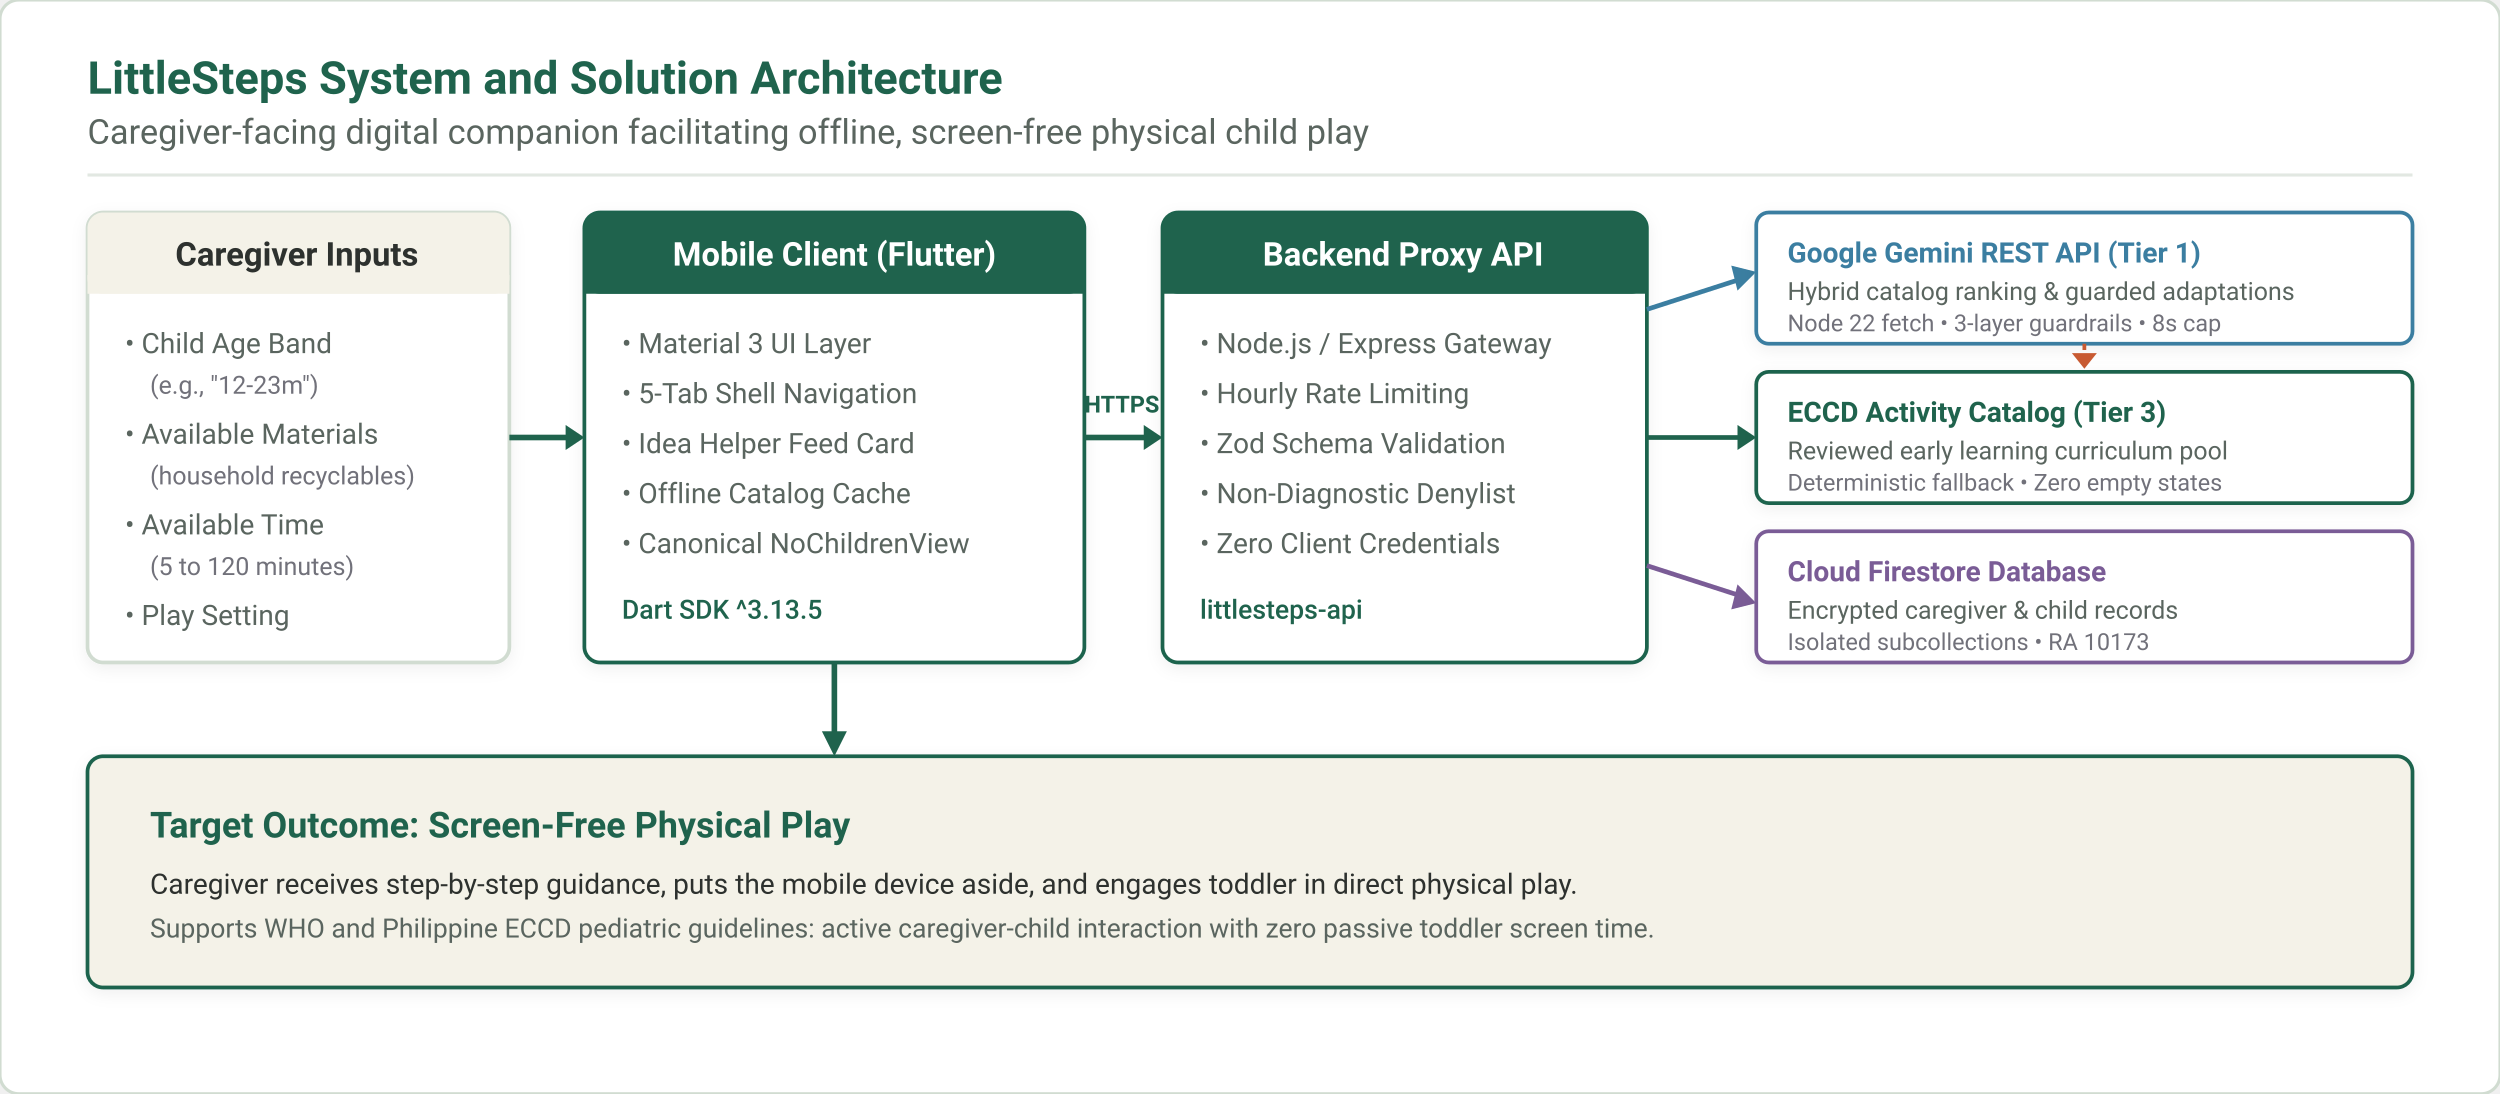
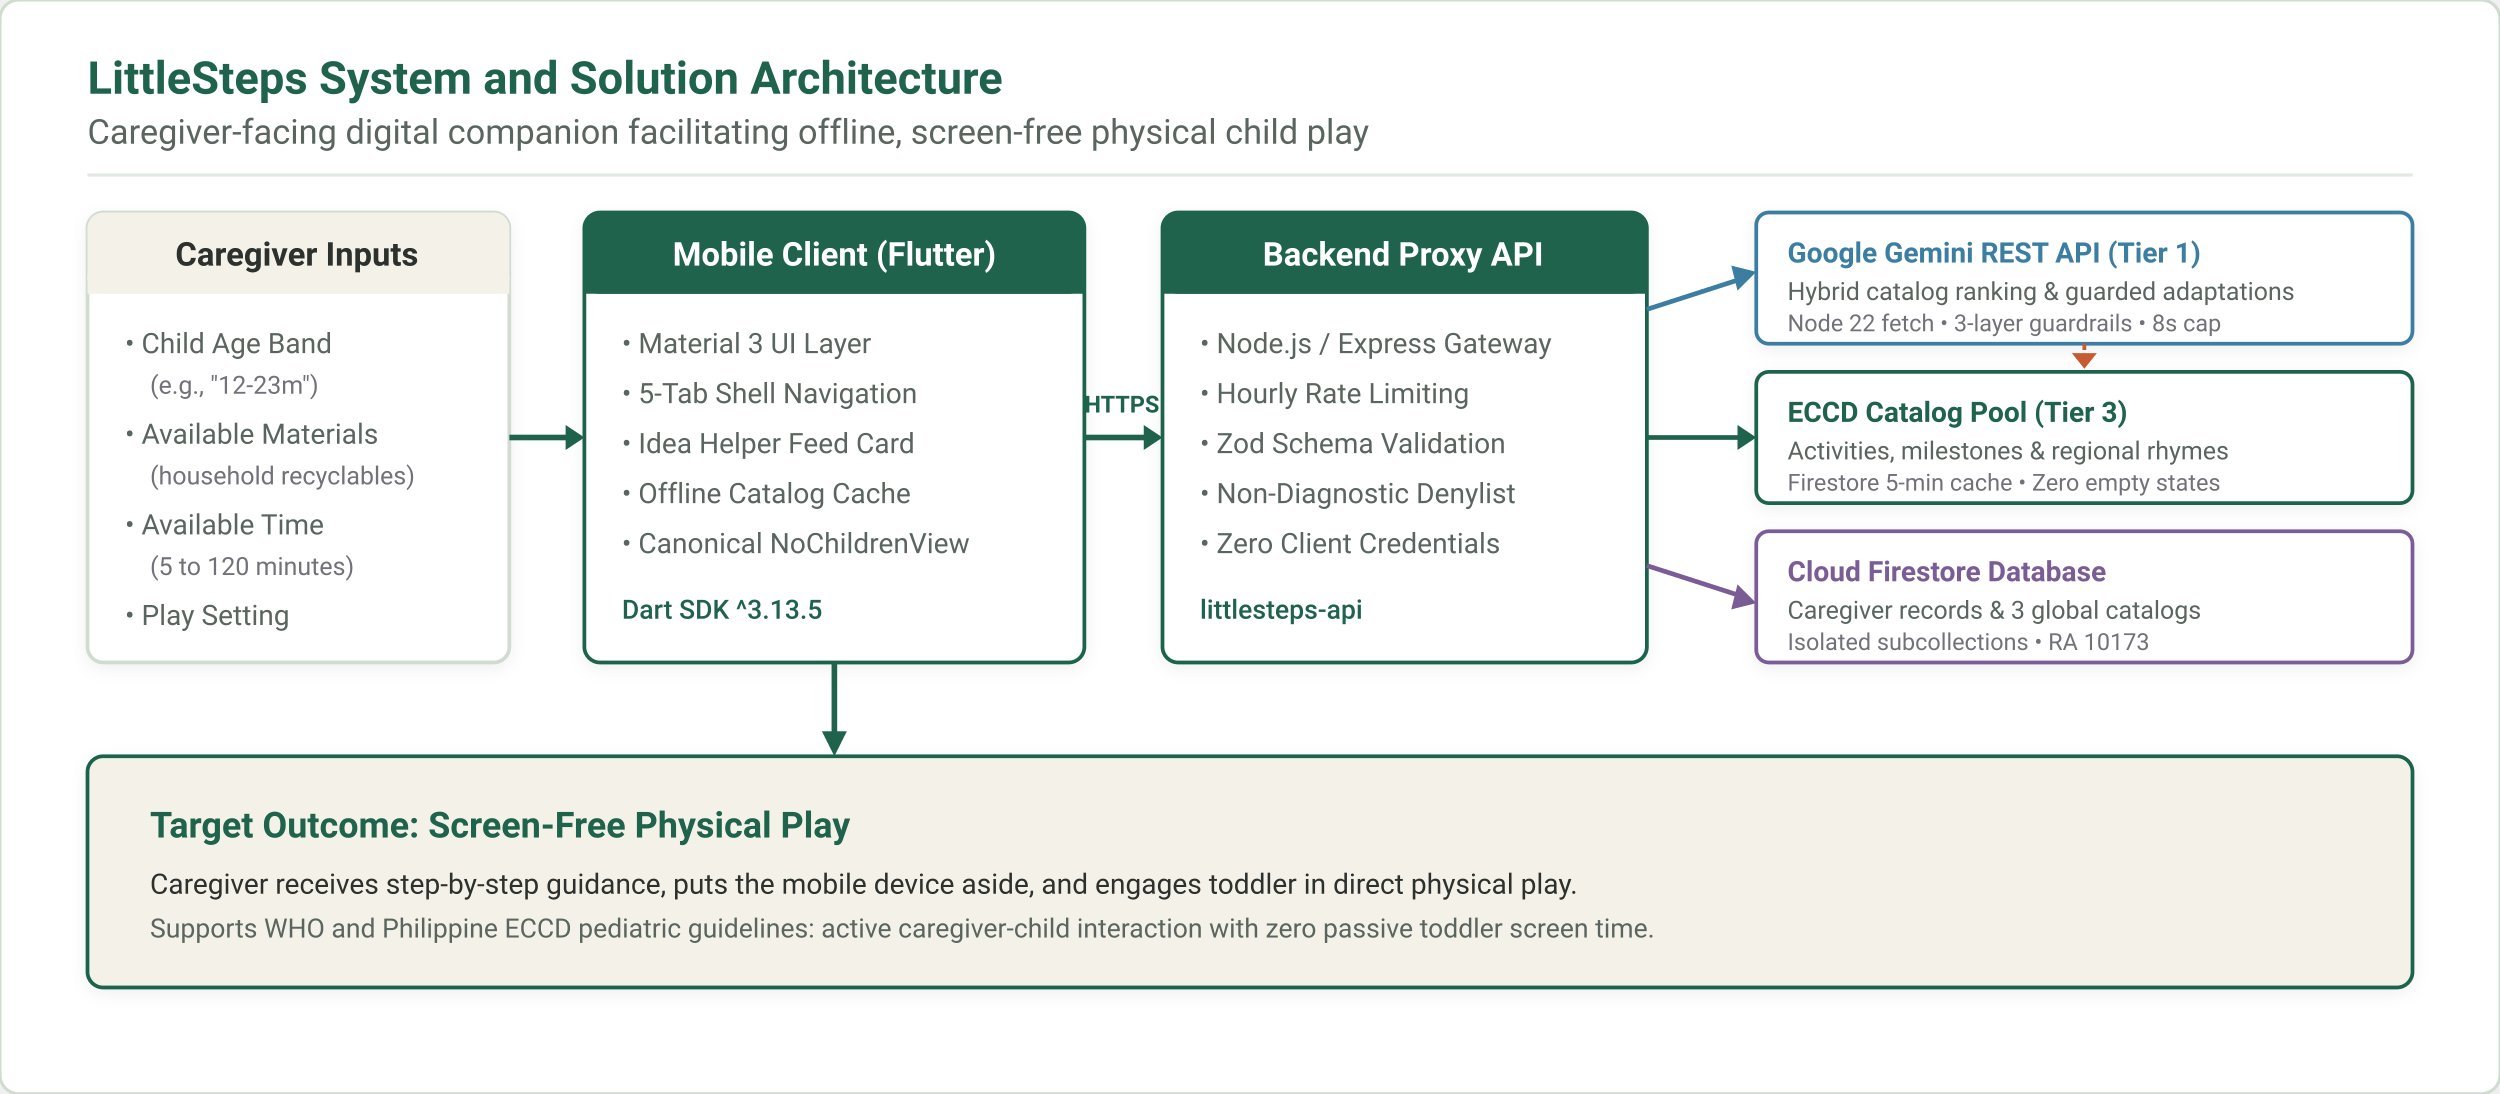
<svg xmlns="http://www.w3.org/2000/svg" width="800" height="350" viewBox="0 0 800 350" font-family="-apple-system, BlinkMacSystemFont, &quot;Segoe UI&quot;, Roboto, &quot;Helvetica Neue&quot;, Arial, sans-serif">
  <defs>
    <filter id="shadow-sys" x="-2%" y="-3%" width="104%" height="108%" filterUnits="userSpaceOnUse">
      <feDropShadow dx="0" dy="1.5" stdDeviation="2.5" flood-color="#000000" flood-opacity="0.06" />
    </filter>
  </defs>
  <rect width="800" height="350" fill="#FFFFFF" rx="6" stroke="#D1DCD1" stroke-width="1" />
  <text x="28" y="30" font-size="14.5" font-weight="700" fill="#1F634D">LittleSteps System and Solution Architecture</text>
  <text x="28" y="46" font-size="11" fill="#5A655F">Caregiver-facing digital companion facilitating offline, screen-free physical child play</text>
  <line x1="28" y1="56" x2="772" y2="56" stroke="#E2E8E2" stroke-width="1" />
  <g transform="translate(28, 68)">
    <rect width="135" height="144" rx="5" fill="#FFFFFF" stroke="#D1DCD1" stroke-width="1.2" filter="url(#shadow-sys)" />
    <rect width="135" height="26" rx="5" fill="#F4F2E8" />
    <rect y="20" width="135" height="6" fill="#F4F2E8" />
    <text x="67" y="17" font-size="10.5" font-weight="700" fill="#2D312E" text-anchor="middle">Caregiver Inputs</text>
    <text x="12" y="45" font-size="9" fill="#5A655F">• Child Age Band</text>
    <text x="20" y="58" font-size="8" fill="#71717A">(e.g., "12-23m")</text>
    <text x="12" y="74" font-size="9" fill="#5A655F">• Available Materials</text>
    <text x="20" y="87" font-size="8" fill="#71717A">(household recyclables)</text>
    <text x="12" y="103" font-size="9" fill="#5A655F">• Available Time</text>
    <text x="20" y="116" font-size="8" fill="#71717A">(5 to 120 minutes)</text>
    <text x="12" y="132" font-size="9" fill="#5A655F">• Play Setting</text>
  </g>
  <line x1="163" y1="140" x2="183" y2="140" stroke="#1F634D" stroke-width="1.8" />
  <polygon points="181,136 187,140 181,144" fill="#1F634D" />
  <g transform="translate(187, 68)">
    <rect width="160" height="144" rx="5" fill="#FFFFFF" stroke="#1F634D" stroke-width="1.2" filter="url(#shadow-sys)" />
    <rect width="160" height="26" rx="5" fill="#1F634D" />
    <rect y="20" width="160" height="6" fill="#1F634D" />
    <text x="80" y="17" font-size="10.5" font-weight="700" fill="#FFFFFF" text-anchor="middle">Mobile Client (Flutter)</text>
    <text x="12" y="45" font-size="9" fill="#5A655F">• Material 3 UI Layer</text>
    <text x="12" y="61" font-size="9" fill="#5A655F">• 5-Tab Shell Navigation</text>
    <text x="12" y="77" font-size="9" fill="#5A655F">• Idea Helper Feed Card</text>
    <text x="12" y="93" font-size="9" fill="#5A655F">• Offline Catalog Cache</text>
    <text x="12" y="109" font-size="9" fill="#5A655F">• Canonical NoChildrenView</text>
    <text x="12" y="130" font-size="8.5" font-weight="500" fill="#1F634D">Dart SDK ^3.13.5</text>
  </g>
  <line x1="347" y1="140" x2="368" y2="140" stroke="#1F634D" stroke-width="1.8" />
  <polygon points="366,136 372,140 366,144" fill="#1F634D" />
  <text x="359" y="132" font-size="7.5" font-weight="700" fill="#1F634D" text-anchor="middle">HTTPS</text>
  <g transform="translate(372, 68)">
    <rect width="155" height="144" rx="5" fill="#FFFFFF" stroke="#1F634D" stroke-width="1.2" filter="url(#shadow-sys)" />
    <rect width="155" height="26" rx="5" fill="#1F634D" />
    <rect y="20" width="155" height="6" fill="#1F634D" />
    <text x="77" y="17" font-size="10.5" font-weight="700" fill="#FFFFFF" text-anchor="middle">Backend Proxy API</text>
    <text x="12" y="45" font-size="9" fill="#5A655F">• Node.js / Express Gateway</text>
    <text x="12" y="61" font-size="9" fill="#5A655F">• Hourly Rate Limiting</text>
    <text x="12" y="77" font-size="9" fill="#5A655F">• Zod Schema Validation</text>
    <text x="12" y="93" font-size="9" fill="#5A655F">• Non-Diagnostic Denylist</text>
    <text x="12" y="109" font-size="9" fill="#5A655F">• Zero Client Credentials</text>
    <text x="12" y="130" font-size="8.5" font-weight="500" fill="#1F634D">littlesteps-api</text>
  </g>
  <line x1="527" y1="99" x2="558" y2="89" stroke="#3B7EA1" stroke-width="1.5" />
  <polygon points="554,85 562,87 556,93" fill="#3B7EA1" />
  <line x1="527" y1="140" x2="558" y2="140" stroke="#1F634D" stroke-width="1.5" />
  <polygon points="556,136 562,140 556,144" fill="#1F634D" />
  <line x1="527" y1="181" x2="558" y2="191" stroke="#7A5C96" stroke-width="1.5" />
  <polygon points="556,187 562,193 554,195" fill="#7A5C96" />
  <g transform="translate(562, 68)">
    <rect width="210" height="42" rx="4" fill="#FFFFFF" stroke="#3B7EA1" stroke-width="1.2" filter="url(#shadow-sys)" />
    <text x="10" y="16" font-size="9" font-weight="700" fill="#3B7EA1">Google Gemini REST API (Tier 1)</text>
    <text x="10" y="28" font-size="8" fill="#5A655F">Hybrid catalog ranking &amp; guarded adaptations</text>
    <text x="10" y="38" font-size="7.5" fill="#71717A">Node 22 fetch • 3-layer guardrails • 8s cap</text>
  </g>
  <line x1="667" y1="110" x2="667" y2="115" stroke="#C85A32" stroke-width="1.2" stroke-dasharray="2 2" />
  <polygon points="663,113 667,118 671,113" fill="#C85A32" />
  <g transform="translate(562, 119)">
    <rect width="210" height="42" rx="4" fill="#FFFFFF" stroke="#1F634D" stroke-width="1.2" filter="url(#shadow-sys)" />
-     <text x="10" y="16" font-size="9" font-weight="700" fill="#1F634D">ECCD Activity Catalog (Tier 3)</text>
-     <text x="10" y="28" font-size="8" fill="#5A655F">Reviewed early learning curriculum pool</text>
-     <text x="10" y="38" font-size="7.5" fill="#71717A">Deterministic fallback • Zero empty states</text>
+     <text x="10" y="16" font-size="9" font-weight="700" fill="#1F634D">ECCD Catalog Pool (Tier 3)</text>
+     <text x="10" y="28" font-size="8" fill="#5A655F">Activities, milestones &amp; regional rhymes</text>
+     <text x="10" y="38" font-size="7.5" fill="#71717A">Firestore 5-min cache • Zero empty states</text>
  </g>
  <g transform="translate(562, 170)">
    <rect width="210" height="42" rx="4" fill="#FFFFFF" stroke="#7A5C96" stroke-width="1.2" filter="url(#shadow-sys)" />
    <text x="10" y="16" font-size="9" font-weight="700" fill="#7A5C96">Cloud Firestore Database</text>
-     <text x="10" y="28" font-size="8" fill="#5A655F">Encrypted caregiver &amp; child records</text>
+     <text x="10" y="28" font-size="8" fill="#5A655F">Caregiver records &amp; 3 global catalogs</text>
    <text x="10" y="38" font-size="7.5" fill="#71717A">Isolated subcollections • RA 10173</text>
  </g>
  <g transform="translate(28, 242)">
    <rect width="744" height="74" rx="5" fill="#F4F2E8" stroke="#1F634D" stroke-width="1.2" filter="url(#shadow-sys)" />
    <text x="20" y="26" font-size="11.5" font-weight="700" fill="#1F634D">Target Outcome: Screen-Free Physical Play</text>
    <text x="20" y="44" font-size="9" fill="#2D312E">Caregiver receives step-by-step guidance, puts the mobile device aside, and engages toddler in direct physical play.</text>
    <text x="20" y="58" font-size="8.5" fill="#5A655F">Supports WHO and Philippine ECCD pediatric guidelines: active caregiver-child interaction with zero passive toddler screen time.</text>
  </g>
  <line x1="267" y1="212" x2="267" y2="238" stroke="#1F634D" stroke-width="1.8" />
  <polygon points="263,234 267,242 271,234" fill="#1F634D" />
</svg>
